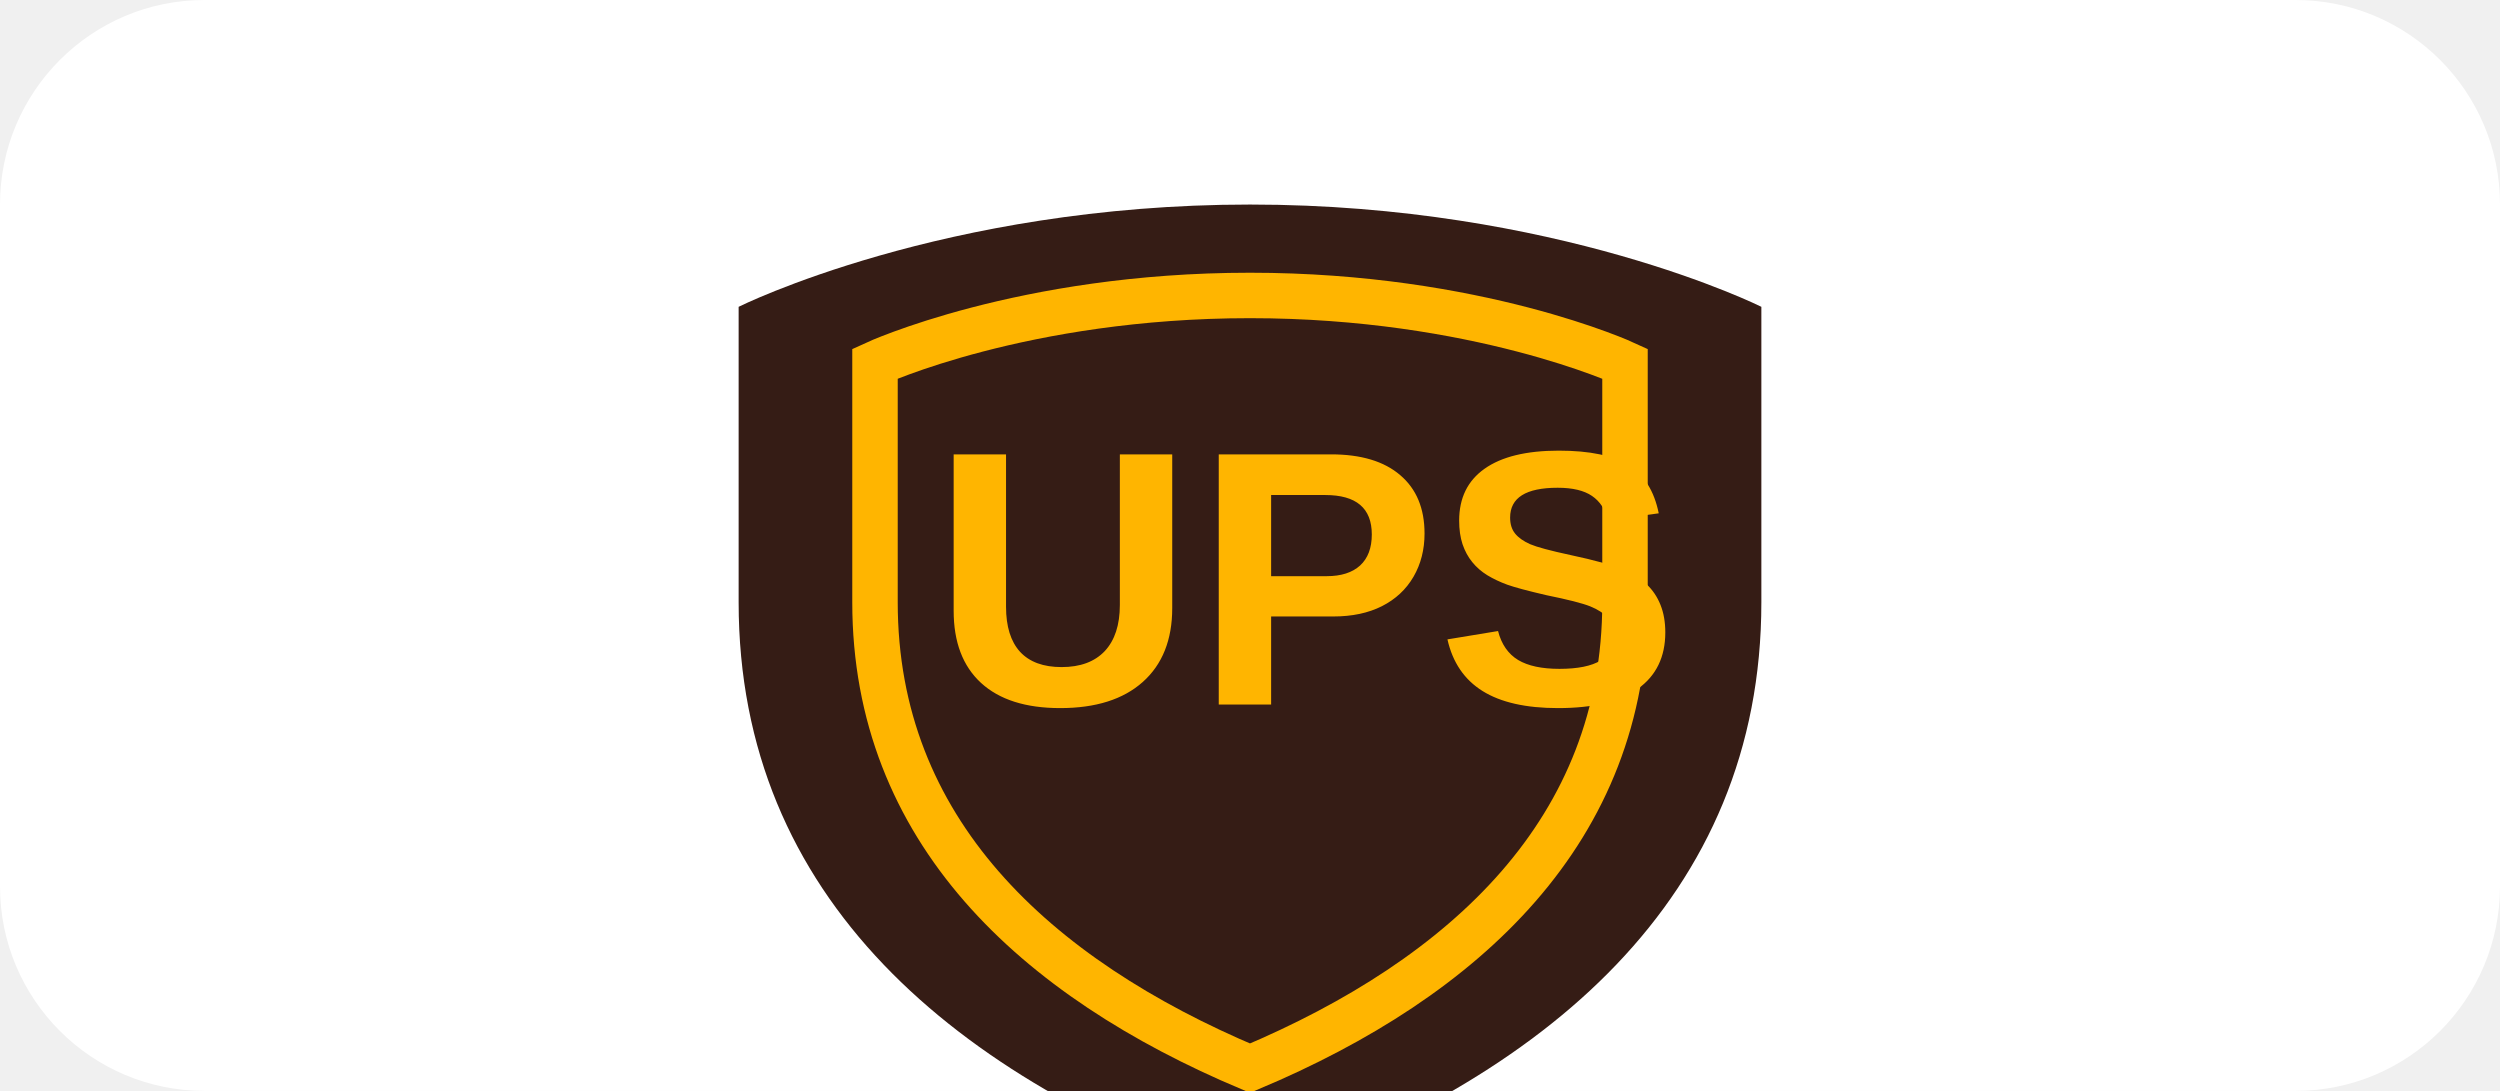
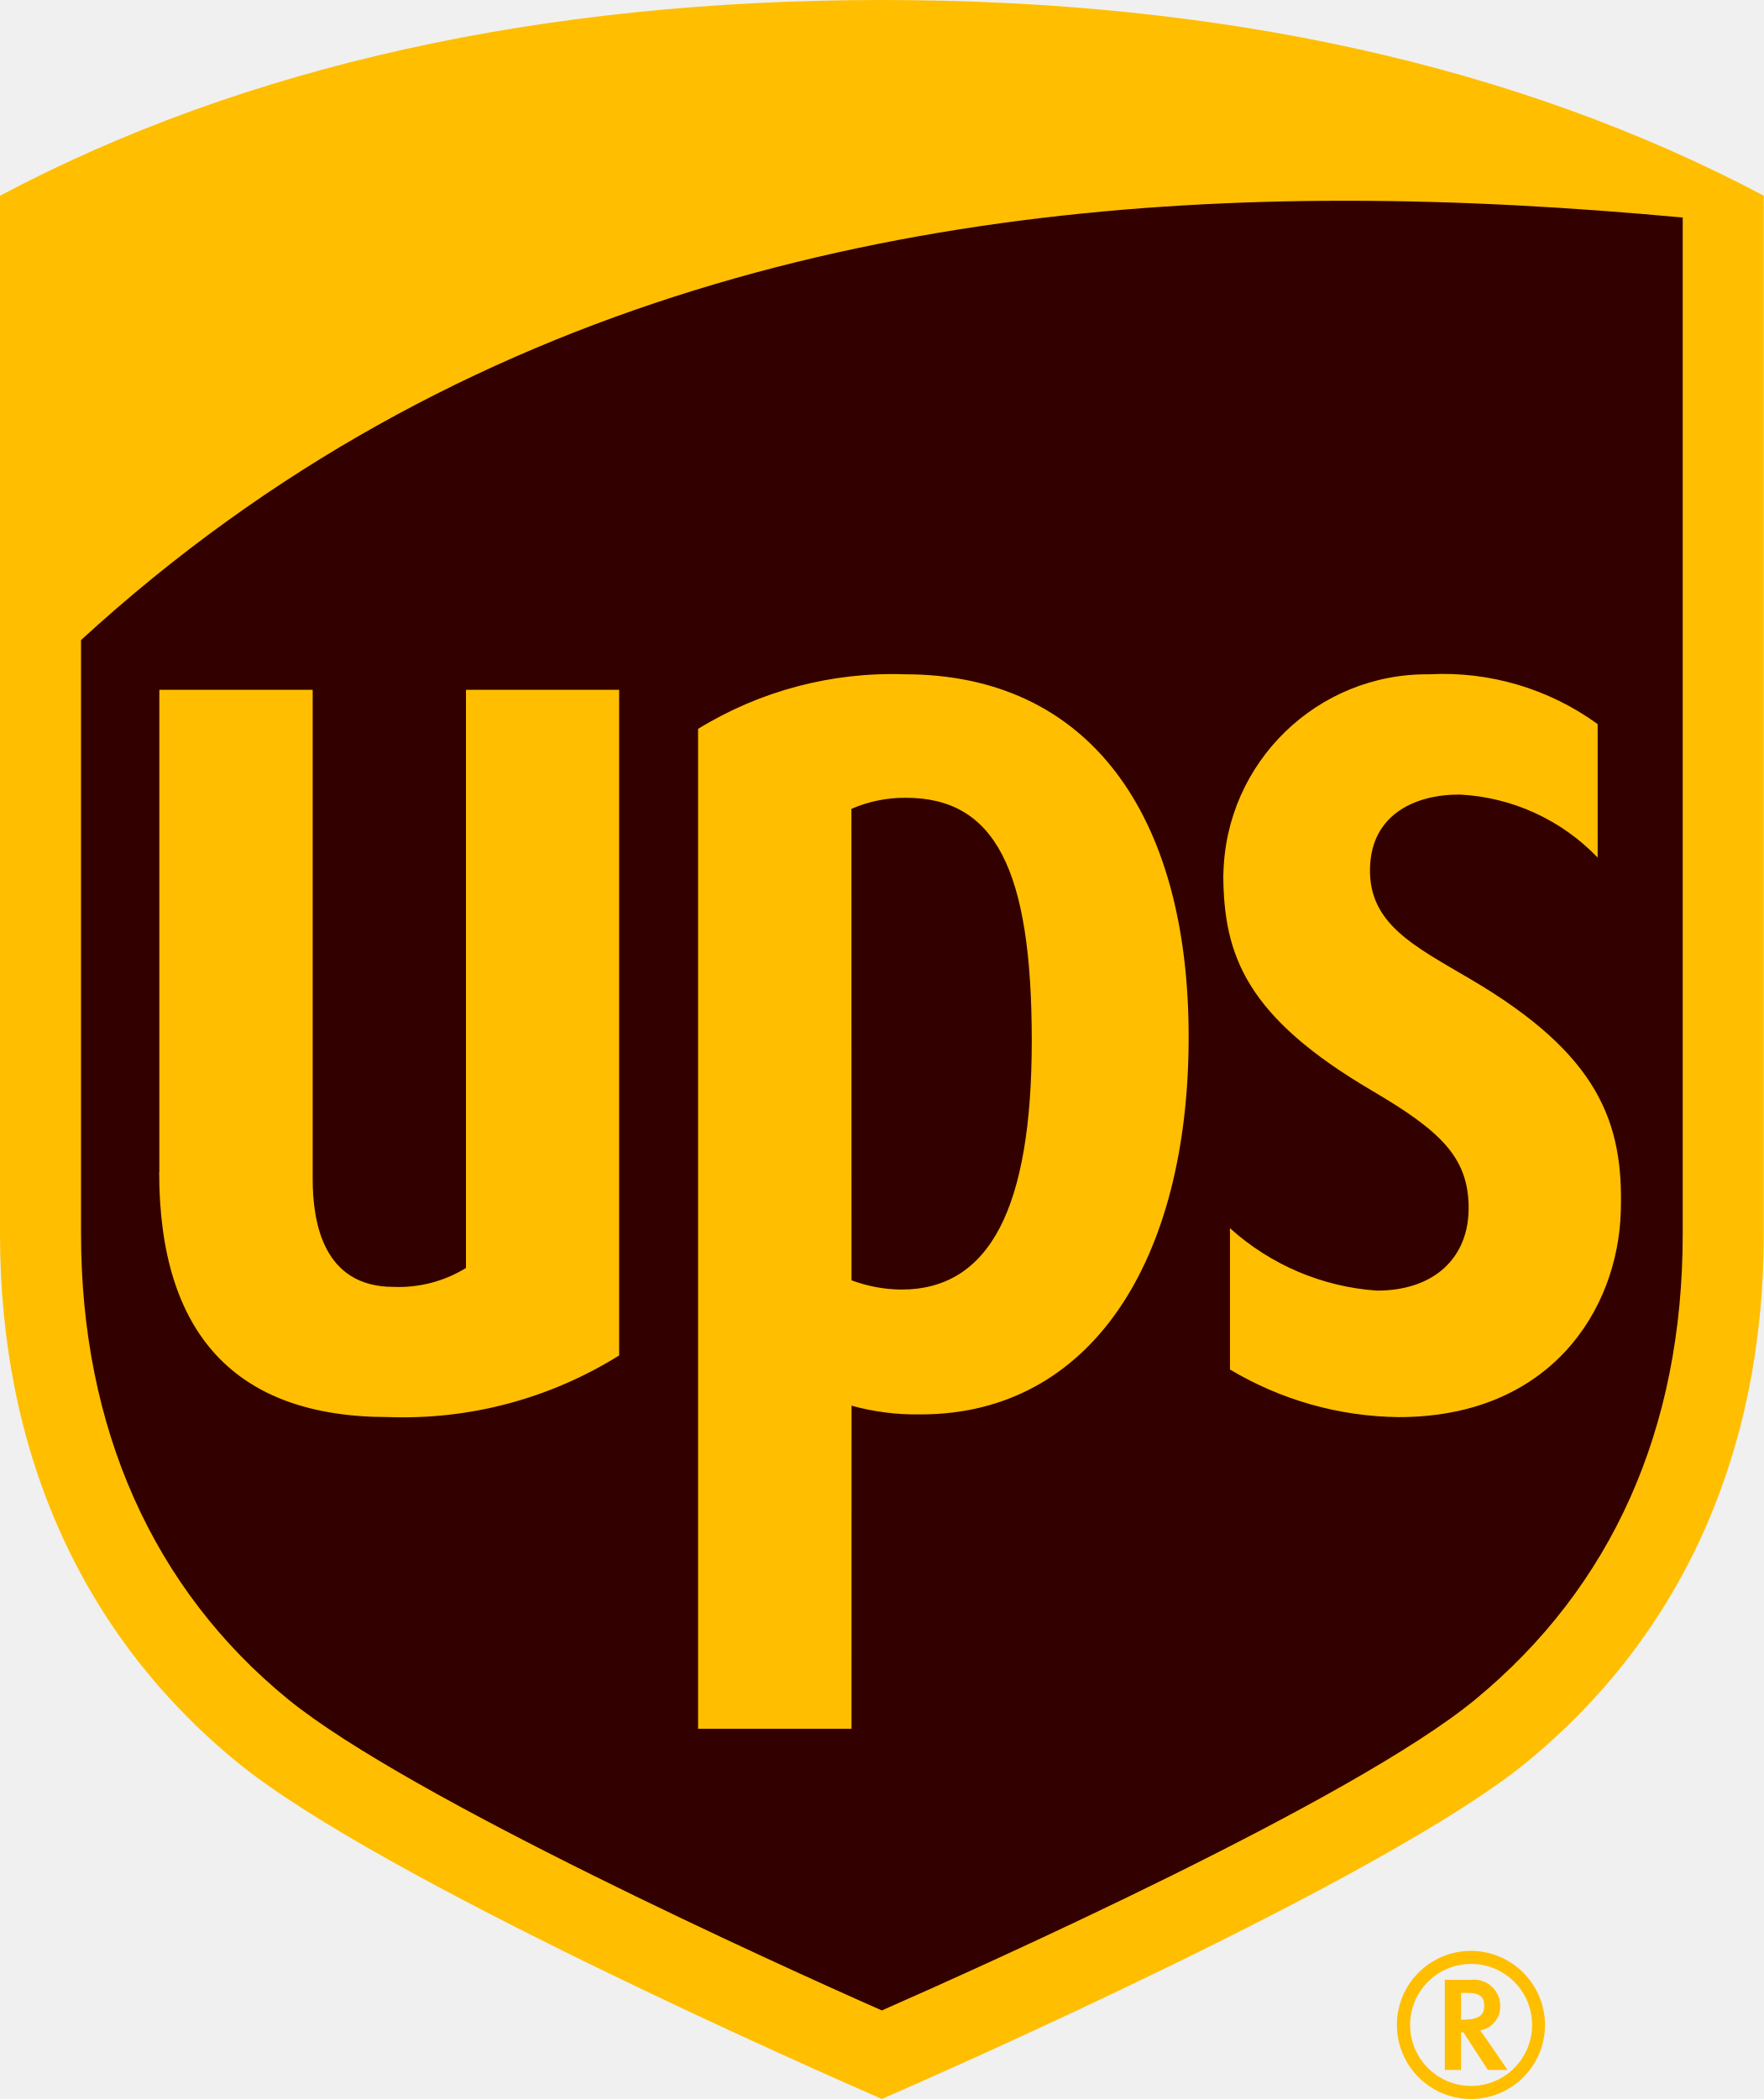
- <svg xmlns="http://www.w3.org/2000/svg" viewBox="0 0 220 96" role="img" aria-labelledby="title desc">
-   <rect width="220" height="96" rx="18" fill="#ffffff" />
-   <path d="M110 18c27 0 45 9 45 9v26c0 26-19 42-45 51-26-9-45-25-45-51V27s18-9 45-9z" fill="#351C15" />
-   <path d="M77 32s13-6 33-6 33 6 33 6v21c0 20-14 33-33 41-19-8-33-21-33-41z" fill="none" stroke="#FFB500" stroke-width="4" />
-   <text x="82" y="62" font-family="Arial, Helvetica, sans-serif" font-size="32" font-weight="800" fill="#FFB500">UPS</text>
+ <svg xmlns="http://www.w3.org/2000/svg" width="56" height="66.644">
+   <path d="M8.333 55.062C3.6 51.187 1.1 45.609 1.1 38.947V7.279c7.474-3.962 16.524-5.97 26.9-5.97s19.427 2.008 26.9 5.97v31.668c0 6.662-2.5 12.236-7.233 16.115-4.33 3.549-18.088 9.586-19.668 10.273-1.578-.687-15.336-6.723-19.666-10.273z" fill="#300" />
+   <path d="M53.427 6.907c-3.458-.321-7.05-.533-10.709-.533-13.57 0-28.118 2.917-40.145 13.948v18.855c0 6.141 2.271 11.269 6.586 14.786 3.81 3.1 15.535 8.41 18.841 9.869 3.264-1.437 14.959-6.677 18.836-9.869 4.342-3.578 6.591-8.587 6.591-14.786V6.907M5.059 37.215V21.902h4.869v15.529c0 1.382.334 3.428 2.567 3.428a4.08 4.08 0 002.3-.6V21.902h4.863v21.134a12.955 12.955 0 01-7.34 1.956c-4.82 0-7.264-2.616-7.264-7.777M27.036 54.89h-4.872V23.142a11.766 11.766 0 016.566-1.733c5.815 0 9.01 4.412 9.01 11.513s-3.1 11.986-8.51 11.986a7.721 7.721 0 01-2.193-.277zm0-14.24a4.63 4.63 0 001.581.294c2.8 0 4.142-2.573 4.142-7.9 0-5.457-1.171-7.714-4-7.714a4.247 4.247 0 00-1.726.351zm11.808-12.892a6.465 6.465 0 016.536-6.349 8.343 8.343 0 015.346 1.582v4.237a6.522 6.522 0 00-4.363-2c-1.381-.012-2.818.595-2.865 2.327-.047 1.773 1.387 2.473 3.2 3.539 4.069 2.392 4.856 4.542 4.762 7.383-.093 3.115-2.24 6.517-7.053 6.517a10.663 10.663 0 01-5.355-1.512v-4.487a7.755 7.755 0 004.656 1.982c1.787.009 2.963-1.015 2.921-2.714-.037-1.529-.9-2.36-3.043-3.619-4.017-2.356-4.739-4.295-4.746-6.886M7.529 55.949C2.6 51.912 0 46.111 0 39.177V6.214C7.779 2.09 17.2 0 28 0s20.221 2.09 28 6.214v32.963c0 6.934-2.6 12.735-7.529 16.773C43.965 59.644 29.644 65.927 28 66.642c-1.644-.715-15.965-6.998-20.471-10.693zm38.344 6.909v2.861h.516v-1.194h.073c.039.058.777 1.194.777 1.194h.625s-.784-1.147-.864-1.255a.761.761 0 00.633-.76.833.833 0 00-.952-.841zm.752.418c.439 0 .5.215.5.4 0 .268-.115.449-.668.449h-.067v-.851zm2.02 1.02a1.937 1.937 0 11-1.939-1.941 1.937 1.937 0 011.939 1.941M46.7 61.941a2.351 2.351 0 102.354 2.355 2.358 2.358 0 00-2.354-2.355" fill="#ffbe00" />
</svg>
